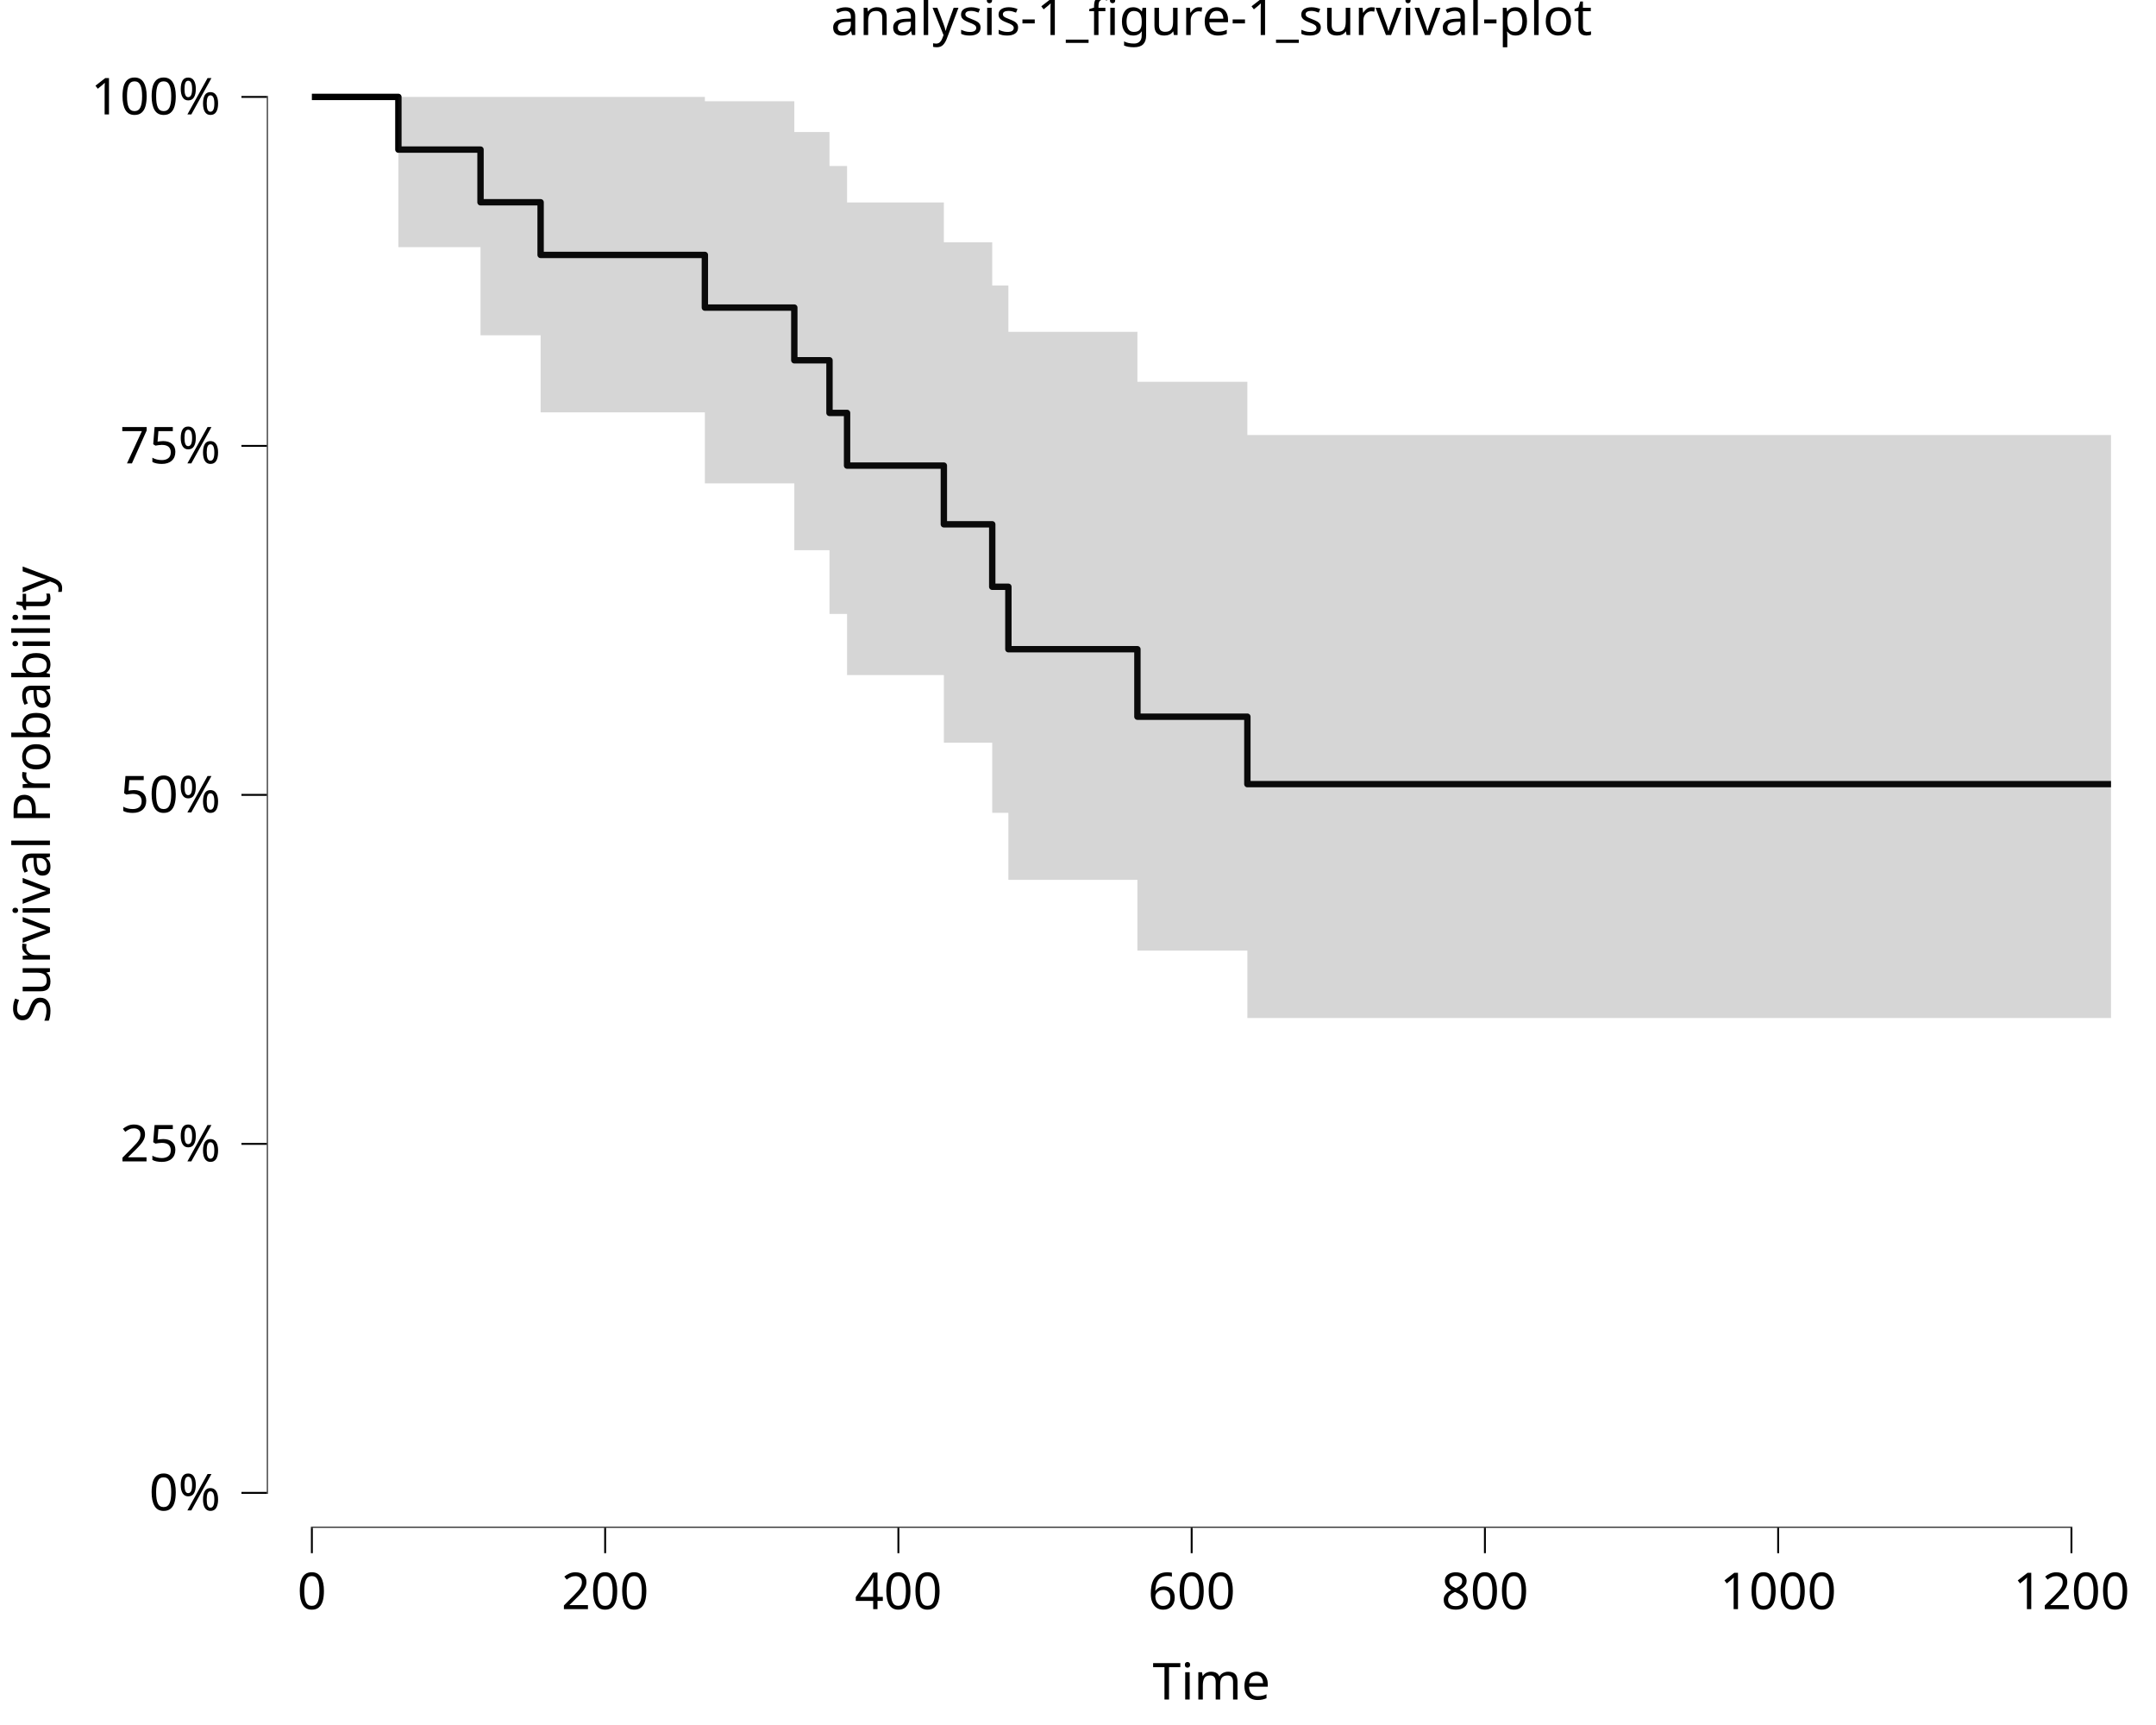
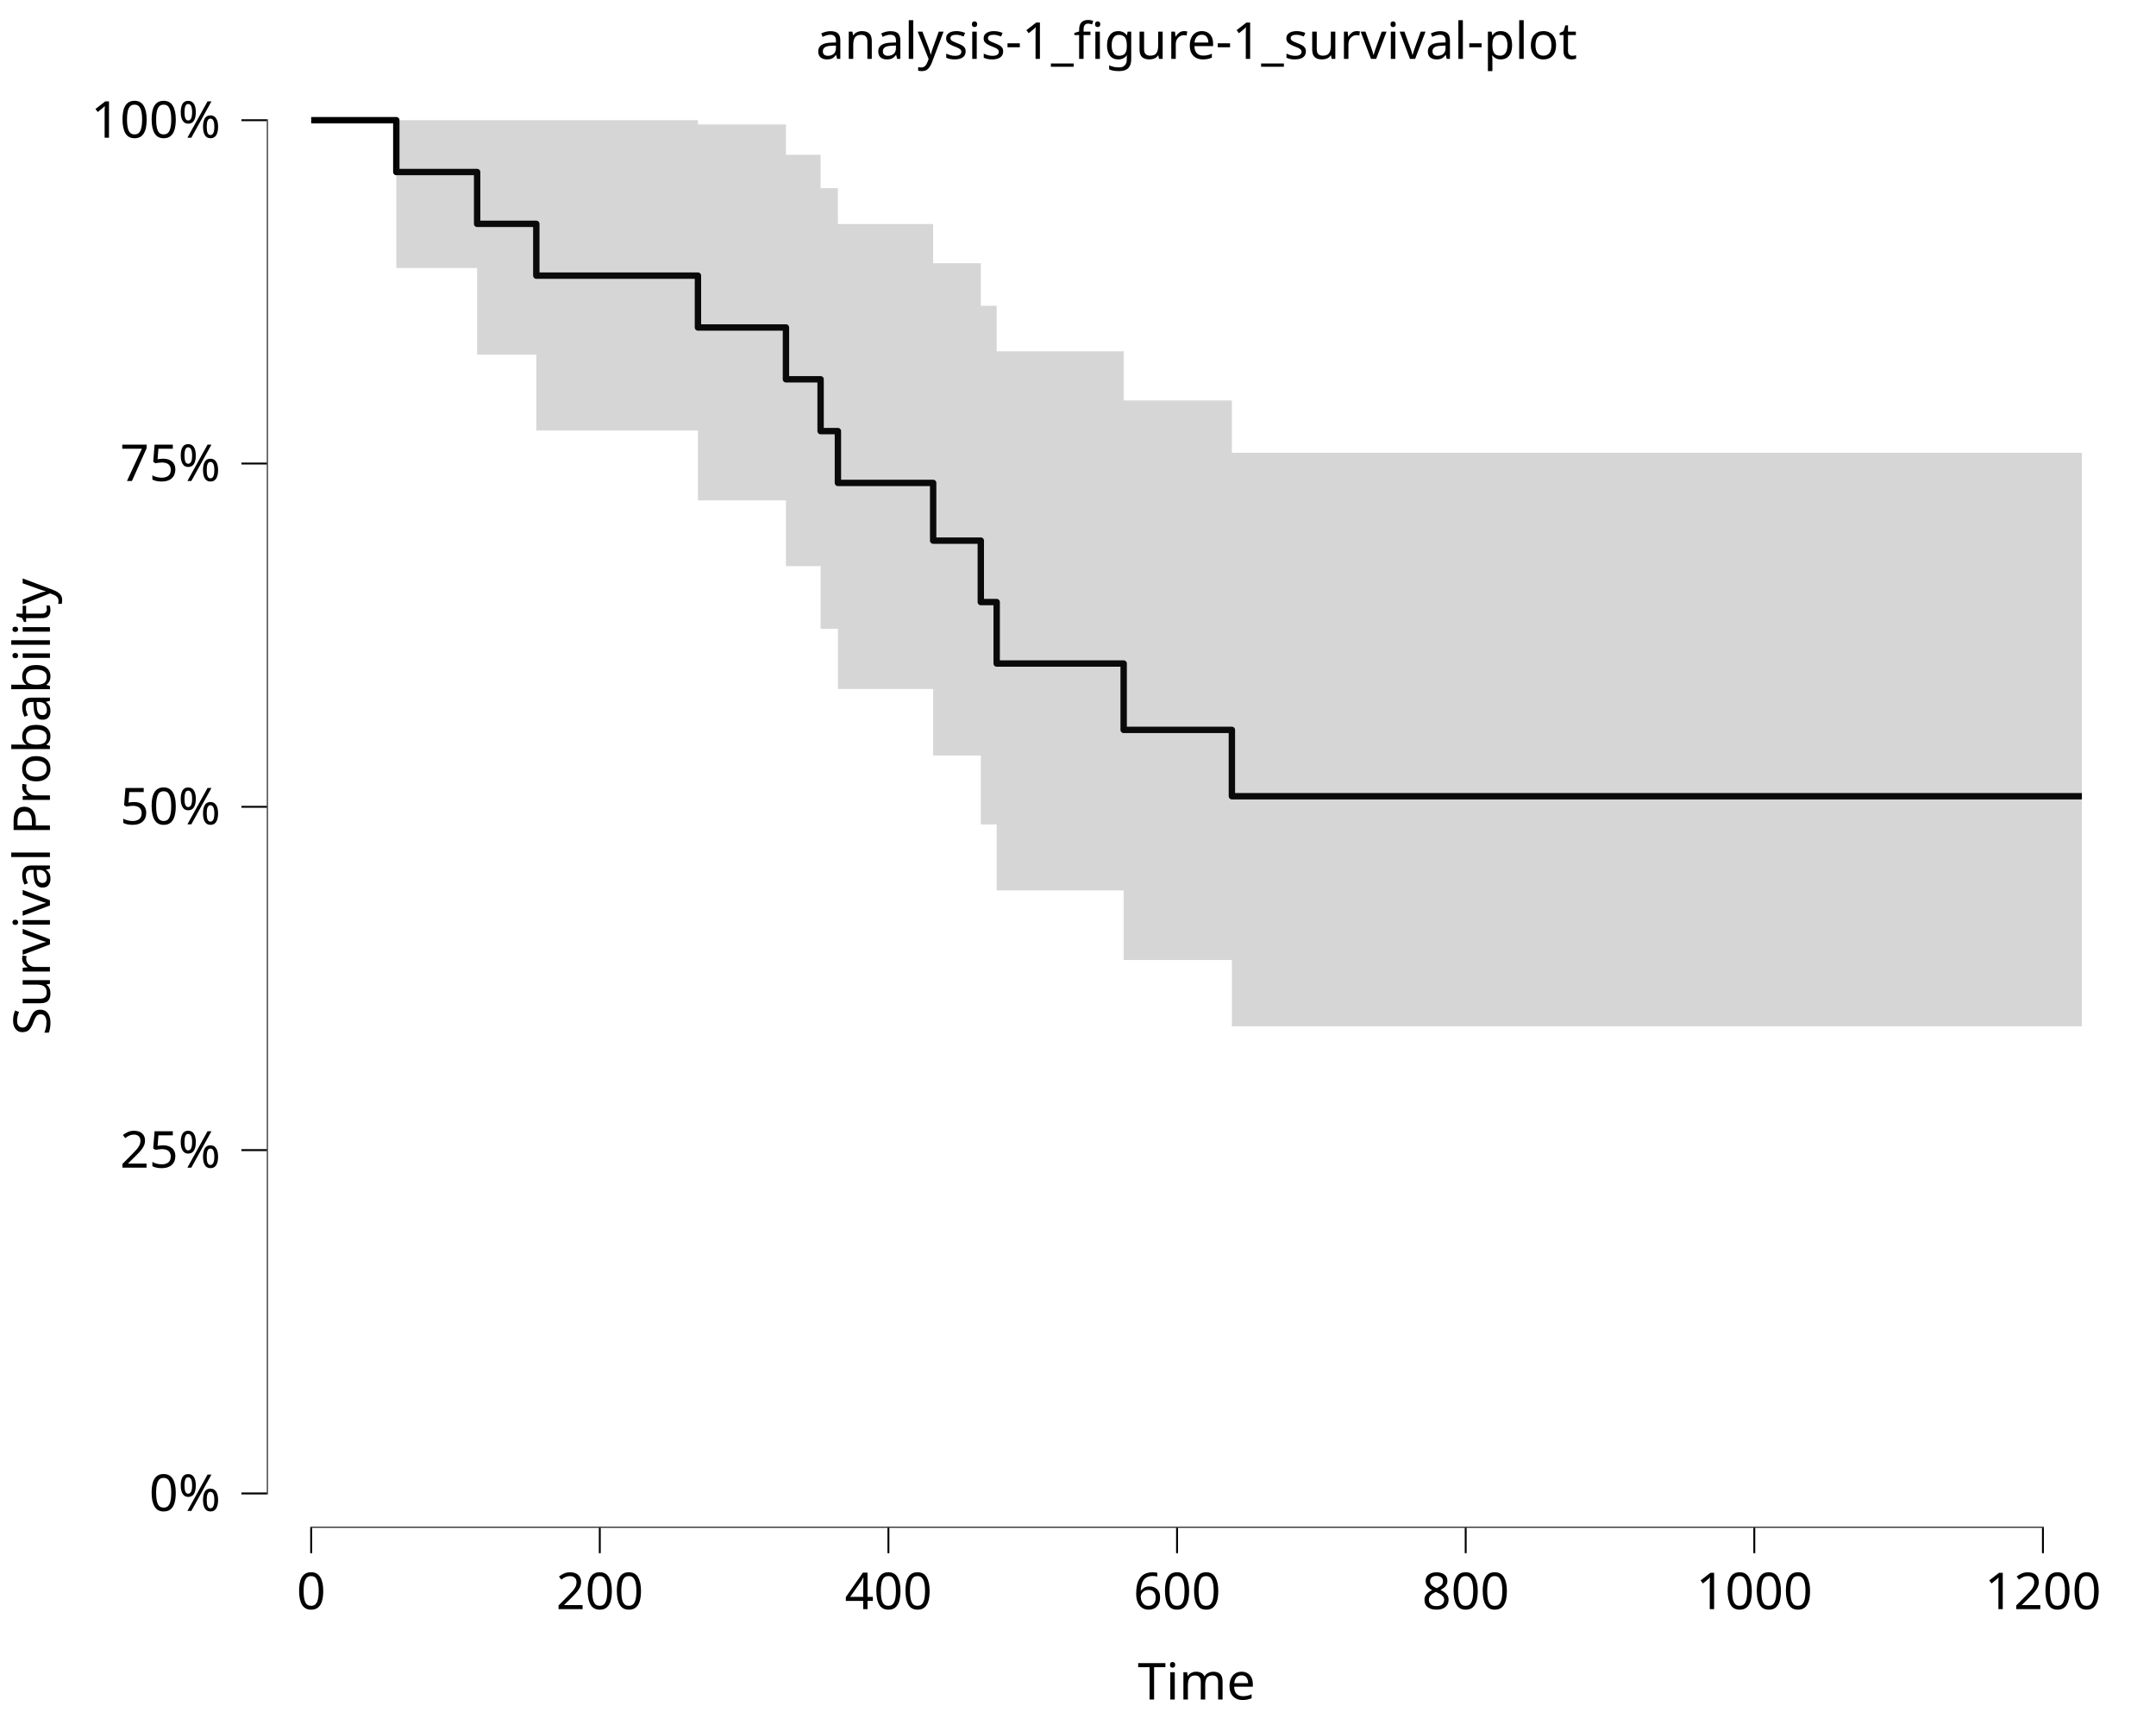
<svg xmlns="http://www.w3.org/2000/svg" class="svglite" data-engine-version="2.0" width="720.00pt" height="576.00pt" viewBox="0 0 720.00 576.00">
  <defs>
    <style type="text/css">
    .svglite line, .svglite polyline, .svglite polygon, .svglite path, .svglite rect, .svglite circle {
      fill: none;
      stroke: #000000;
      stroke-linecap: round;
      stroke-linejoin: round;
      stroke-miterlimit: 10.00;
    }
  </style>
  </defs>
  <rect width="100%" height="100%" style="stroke: none; fill: #FFFFFF;" />
  <defs>
    <clipPath id="cpMC4wMHw3MjAuMDB8MC4wMHw1NzYuMDA=">
      <rect x="0.00" y="0.00" width="720.00" height="576.00" />
    </clipPath>
  </defs>
  <g clip-path="url(#cpMC4wMHw3MjAuMDB8MC4wMHw1NzYuMDA=)">
    <rect x="0.00" y="0.00" width="720.00" height="576.00" style="stroke-width: 10.67; stroke: none;" />
  </g>
  <defs>
-     <clipPath id="cpODkuMTN8NzIwLjAwfDIwLjcxfDUxMC4xNA==">
-       <rect x="89.13" y="20.71" width="630.87" height="489.43" />
+     <clipPath id="cpODkuMTN8NzEwLjA0fDI4LjY4fDUxMC4xNA==">
+       <rect x="89.13" y="28.68" width="620.90" height="481.46" />
    </clipPath>
  </defs>
-   <g clip-path="url(#cpODkuMTN8NzIwLjAwfDIwLjcxfDUxMC4xNA==)">
-     <rect x="89.13" y="20.71" width="630.87" height="489.43" style="stroke-width: 10.67; stroke: none;" />
-     <polyline points="104.15,32.36 133.04,32.36 133.04,49.95 160.47,49.95 160.47,67.54 180.54,67.54 180.54,85.12 235.39,85.12 235.39,102.71 265.26,102.71 265.26,120.30 277.01,120.30 277.01,137.88 282.88,137.88 282.88,155.47 288.76,155.47 288.76,155.47 310.30,155.47 310.30,155.47 315.20,155.47 315.20,175.07 323.53,175.07 323.53,175.07 331.36,175.07 331.36,195.93 336.75,195.93 336.75,216.78 337.73,216.78 337.73,216.78 379.84,216.78 379.84,239.31 416.56,239.31 416.56,261.83 468.47,261.83 468.47,261.83 480.71,261.83 480.71,261.83 481.20,261.83 481.20,261.83 497.36,261.83 497.36,261.83 522.82,261.83 522.82,261.83 613.41,261.83 613.41,261.83 645.73,261.83 645.73,261.83 656.99,261.83 656.99,261.83 694.70,261.83 694.70,261.83 704.98,261.83 704.98,261.83 " style="stroke-width: 2.13; stroke-linecap: butt;" />
-     <polygon points="104.15,32.36 133.04,32.36 133.04,32.36 160.47,32.36 160.47,32.36 180.54,32.36 180.54,32.36 235.39,32.36 235.39,33.81 265.26,33.81 265.26,44.09 277.01,44.09 277.01,55.43 282.88,55.43 282.88,67.60 288.76,67.60 288.76,67.60 310.30,67.60 310.30,67.60 315.20,67.60 315.20,80.90 323.53,80.90 323.53,80.90 331.36,80.90 331.36,95.34 336.75,95.34 336.75,110.80 337.73,110.80 337.73,110.80 379.84,110.80 379.84,127.49 416.56,127.49 416.56,145.26 468.47,145.26 468.47,145.26 480.71,145.26 480.71,145.26 481.20,145.26 481.20,145.26 497.36,145.26 497.36,145.26 522.82,145.26 522.82,145.26 613.41,145.26 613.41,145.26 645.73,145.26 645.73,145.26 656.99,145.26 656.99,145.26 694.70,145.26 694.70,145.26 704.98,145.26 704.98,145.26 704.98,339.93 704.98,339.93 694.70,339.93 694.70,339.93 656.99,339.93 656.99,339.93 645.73,339.93 645.73,339.93 613.41,339.93 613.41,339.93 522.82,339.93 522.82,339.93 497.36,339.93 497.36,339.93 481.20,339.93 481.20,339.93 480.71,339.93 480.71,339.93 468.47,339.93 468.47,339.93 416.56,339.93 416.56,317.42 379.84,317.42 379.84,293.79 337.73,293.79 337.73,293.79 336.75,293.79 336.75,271.41 331.36,271.41 331.36,248.00 323.53,248.00 323.53,248.00 315.20,248.00 315.20,225.42 310.30,225.42 310.30,225.42 288.76,225.42 288.76,225.42 282.88,225.42 282.88,205.00 277.01,205.00 277.01,183.72 265.26,183.72 265.26,161.40 235.39,161.40 235.39,137.69 180.54,137.69 180.54,111.95 160.47,111.95 160.47,82.52 133.04,82.52 133.04,32.36 104.15,32.36 " style="stroke-width: 0.00; stroke: none; stroke-linecap: butt; fill: #333333; fill-opacity: 0.20;" />
-     <polyline points="104.15,32.36 133.04,32.36 133.04,32.36 160.47,32.36 160.47,32.36 180.54,32.36 180.54,32.36 235.39,32.36 235.39,33.81 265.26,33.81 265.26,44.09 277.01,44.09 277.01,55.43 282.88,55.43 282.88,67.60 288.76,67.60 288.76,67.60 310.30,67.60 310.30,67.60 315.20,67.60 315.20,80.90 323.53,80.90 323.53,80.90 331.36,80.90 331.36,95.34 336.75,95.34 336.75,110.80 337.73,110.80 337.73,110.80 379.84,110.80 379.84,127.49 416.56,127.49 416.56,145.26 468.47,145.26 468.47,145.26 480.71,145.26 480.71,145.26 481.20,145.26 481.20,145.26 497.36,145.26 497.36,145.26 522.82,145.26 522.82,145.26 613.41,145.26 613.41,145.26 645.73,145.26 645.73,145.26 656.99,145.26 656.99,145.26 694.70,145.26 694.70,145.26 704.98,145.26 704.98,145.26 " style="stroke-width: 1.07; stroke: none; stroke-linecap: butt;" />
-     <polyline points="704.98,339.93 704.98,339.93 694.70,339.93 694.70,339.93 656.99,339.93 656.99,339.93 645.73,339.93 645.73,339.93 613.41,339.93 613.41,339.93 522.82,339.93 522.82,339.93 497.36,339.93 497.36,339.93 481.20,339.93 481.20,339.93 480.71,339.93 480.71,339.93 468.47,339.93 468.47,339.93 416.56,339.93 416.56,317.42 379.84,317.42 379.84,293.79 337.73,293.79 337.73,293.79 336.75,293.79 336.75,271.41 331.36,271.41 331.36,248.00 323.53,248.00 323.53,248.00 315.20,248.00 315.20,225.42 310.30,225.42 310.30,225.42 288.76,225.42 288.76,225.42 282.88,225.42 282.88,205.00 277.01,205.00 277.01,183.72 265.26,183.72 265.26,161.40 235.39,161.40 235.39,137.69 180.54,137.69 180.54,111.95 160.47,111.95 160.47,82.52 133.04,82.52 133.04,32.36 104.15,32.36 " style="stroke-width: 1.07; stroke: none; stroke-linecap: butt;" />
-     <line x1="103.83" y1="510.14" x2="692.08" y2="510.14" style="stroke-width: 0.64; stroke-linecap: butt;" />
-     <line x1="89.13" y1="498.81" x2="89.13" y2="32.04" style="stroke-width: 0.64; stroke-linecap: butt;" />
-     <rect x="89.13" y="20.71" width="630.87" height="489.43" style="stroke-width: 0.00; stroke: none;" />
+   <g clip-path="url(#cpODkuMTN8NzEwLjA0fDI4LjY4fDUxMC4xNA==)">
+     <rect x="89.13" y="28.68" width="620.90" height="481.46" style="stroke-width: 10.67; stroke: none;" />
+     <polyline points="103.92,40.14 132.35,40.14 132.35,57.44 159.34,57.44 159.34,74.74 179.10,74.74 179.10,92.04 233.08,92.04 233.08,109.35 262.47,109.35 262.47,126.65 274.04,126.65 274.04,143.95 279.82,143.95 279.82,161.25 285.61,161.25 285.61,161.25 306.81,161.25 306.81,161.25 311.63,161.25 311.63,180.52 319.82,180.52 319.82,180.52 327.54,180.52 327.54,201.04 332.84,201.04 332.84,221.56 333.80,221.56 333.80,221.56 375.25,221.56 375.25,243.72 411.39,243.72 411.39,265.87 462.48,265.87 462.48,265.87 474.53,265.87 474.53,265.87 475.01,265.87 475.01,265.87 490.91,265.87 490.91,265.87 515.97,265.87 515.97,265.87 605.13,265.87 605.13,265.87 636.94,265.87 636.94,265.87 648.02,265.87 648.02,265.87 685.13,265.87 685.13,265.87 695.25,265.87 695.25,265.87 " style="stroke-width: 2.13; stroke-linecap: butt;" />
+     <polygon points="103.92,40.14 132.35,40.14 132.35,40.14 159.34,40.14 159.34,40.14 179.10,40.14 179.10,40.14 233.08,40.14 233.08,41.56 262.47,41.56 262.47,51.68 274.04,51.68 274.04,62.83 279.82,62.83 279.82,74.81 285.61,74.81 285.61,74.81 306.81,74.81 306.81,74.81 311.63,74.81 311.63,87.89 319.82,87.89 319.82,87.89 327.54,87.89 327.54,102.10 332.84,102.10 332.84,117.30 333.80,117.30 333.80,117.30 375.25,117.30 375.25,133.72 411.39,133.72 411.39,151.20 462.48,151.20 462.48,151.20 474.53,151.20 474.53,151.20 475.01,151.20 475.01,151.20 490.91,151.20 490.91,151.20 515.97,151.20 515.97,151.20 605.13,151.20 605.13,151.20 636.94,151.20 636.94,151.20 648.02,151.20 648.02,151.20 685.13,151.20 685.13,151.20 695.25,151.20 695.25,151.20 695.25,342.70 695.25,342.70 685.13,342.70 685.13,342.70 648.02,342.70 648.02,342.70 636.94,342.70 636.94,342.70 605.13,342.70 605.13,342.70 515.97,342.70 515.97,342.70 490.91,342.70 490.91,342.70 475.01,342.70 475.01,342.70 474.53,342.70 474.53,342.70 462.48,342.70 462.48,342.70 411.39,342.70 411.39,320.56 375.25,320.56 375.25,297.32 333.80,297.32 333.80,297.32 332.84,297.32 332.84,275.30 327.54,275.30 327.54,252.27 319.82,252.27 319.82,252.27 311.63,252.27 311.63,230.06 306.81,230.06 306.81,230.06 285.61,230.06 285.61,230.06 279.82,230.06 279.82,209.97 274.04,209.97 274.04,189.04 262.47,189.04 262.47,167.08 233.08,167.08 233.08,143.75 179.10,143.75 179.10,118.43 159.34,118.43 159.34,89.48 132.35,89.48 132.35,40.14 103.92,40.14 " style="stroke-width: 0.00; stroke: none; stroke-linecap: butt; fill: #333333; fill-opacity: 0.20;" />
+     <polyline points="103.92,40.14 132.35,40.14 132.35,40.14 159.34,40.14 159.34,40.14 179.10,40.14 179.10,40.14 233.08,40.14 233.08,41.56 262.47,41.56 262.47,51.68 274.04,51.68 274.04,62.83 279.82,62.83 279.82,74.81 285.61,74.81 285.61,74.81 306.81,74.81 306.81,74.81 311.63,74.81 311.63,87.89 319.82,87.89 319.82,87.89 327.54,87.89 327.54,102.10 332.84,102.10 332.84,117.30 333.80,117.30 333.80,117.30 375.25,117.30 375.25,133.72 411.39,133.72 411.39,151.20 462.48,151.20 462.48,151.20 474.53,151.20 474.53,151.20 475.01,151.20 475.01,151.20 490.91,151.20 490.91,151.20 515.97,151.20 515.97,151.20 605.13,151.20 605.13,151.20 636.94,151.20 636.94,151.20 648.02,151.20 648.02,151.20 685.13,151.20 685.13,151.20 695.25,151.20 695.25,151.20 " style="stroke-width: 1.07; stroke: none; stroke-linecap: butt;" />
+     <polyline points="695.25,342.70 695.25,342.70 685.13,342.70 685.13,342.70 648.02,342.70 648.02,342.70 636.94,342.70 636.94,342.70 605.13,342.70 605.13,342.70 515.97,342.70 515.97,342.70 490.91,342.70 490.91,342.70 475.01,342.70 475.01,342.70 474.53,342.70 474.53,342.70 462.48,342.70 462.48,342.70 411.39,342.70 411.39,320.56 375.25,320.56 375.25,297.32 333.80,297.32 333.80,297.32 332.84,297.32 332.84,275.30 327.54,275.30 327.54,252.27 319.82,252.27 319.82,252.27 311.63,252.27 311.63,230.06 306.81,230.06 306.81,230.06 285.61,230.06 285.61,230.06 279.82,230.06 279.82,209.97 274.04,209.97 274.04,189.04 262.47,189.04 262.47,167.08 233.08,167.08 233.08,143.75 179.10,143.75 179.10,118.43 159.34,118.43 159.34,89.48 132.35,89.48 132.35,40.14 103.92,40.14 " style="stroke-width: 1.07; stroke: none; stroke-linecap: butt;" />
+     <line x1="103.60" y1="510.14" x2="682.56" y2="510.14" style="stroke-width: 0.64; stroke-linecap: butt;" />
+     <line x1="89.13" y1="499.00" x2="89.13" y2="39.82" style="stroke-width: 0.64; stroke-linecap: butt;" />
+     <rect x="89.13" y="28.68" width="620.90" height="481.46" style="stroke-width: 0.00; stroke: none;" />
  </g>
  <g clip-path="url(#cpMC4wMHw3MjAuMDB8MC4wMHw1NzYuMDA=)">
-     <polyline points="89.13,510.14 89.13,20.71 " style="stroke-width: 0.00; stroke: none; stroke-linecap: butt;" />
-     <text x="73.66" y="504.34" text-anchor="end" style="font-size: 17.00px; font-family: sans;" textLength="24.57px" lengthAdjust="spacingAndGlyphs">0%</text>
-     <text x="73.66" y="387.80" text-anchor="end" style="font-size: 17.00px; font-family: sans;" textLength="34.03px" lengthAdjust="spacingAndGlyphs">25%</text>
-     <text x="73.66" y="271.27" text-anchor="end" style="font-size: 17.00px; font-family: sans;" textLength="34.03px" lengthAdjust="spacingAndGlyphs">50%</text>
-     <text x="73.66" y="154.74" text-anchor="end" style="font-size: 17.00px; font-family: sans;" textLength="34.03px" lengthAdjust="spacingAndGlyphs">75%</text>
-     <text x="73.66" y="38.21" text-anchor="end" style="font-size: 17.00px; font-family: sans;" textLength="43.48px" lengthAdjust="spacingAndGlyphs">100%</text>
-     <polyline points="80.63,498.49 89.13,498.49 " style="stroke-width: 0.64; stroke-linecap: butt;" />
-     <polyline points="80.63,381.96 89.13,381.96 " style="stroke-width: 0.64; stroke-linecap: butt;" />
-     <polyline points="80.63,265.42 89.13,265.42 " style="stroke-width: 0.64; stroke-linecap: butt;" />
-     <polyline points="80.63,148.89 89.13,148.89 " style="stroke-width: 0.64; stroke-linecap: butt;" />
-     <polyline points="80.63,32.36 89.13,32.36 " style="stroke-width: 0.64; stroke-linecap: butt;" />
-     <polyline points="89.13,510.14 720.00,510.14 " style="stroke-width: 0.00; stroke: none; stroke-linecap: butt;" />
-     <polyline points="104.15,518.64 104.15,510.14 " style="stroke-width: 0.64; stroke-linecap: butt;" />
-     <polyline points="202.09,518.64 202.09,510.14 " style="stroke-width: 0.64; stroke-linecap: butt;" />
-     <polyline points="300.02,518.64 300.02,510.14 " style="stroke-width: 0.64; stroke-linecap: butt;" />
-     <polyline points="397.96,518.64 397.96,510.14 " style="stroke-width: 0.64; stroke-linecap: butt;" />
-     <polyline points="495.89,518.64 495.89,510.14 " style="stroke-width: 0.64; stroke-linecap: butt;" />
-     <polyline points="593.82,518.64 593.82,510.14 " style="stroke-width: 0.64; stroke-linecap: butt;" />
-     <polyline points="691.76,518.64 691.76,510.14 " style="stroke-width: 0.64; stroke-linecap: butt;" />
-     <text x="104.15" y="537.32" text-anchor="middle" style="font-size: 17.00px; font-family: sans;" textLength="9.46px" lengthAdjust="spacingAndGlyphs">0</text>
-     <text x="202.09" y="537.32" text-anchor="middle" style="font-size: 17.00px; font-family: sans;" textLength="28.37px" lengthAdjust="spacingAndGlyphs">200</text>
-     <text x="300.02" y="537.32" text-anchor="middle" style="font-size: 17.00px; font-family: sans;" textLength="28.37px" lengthAdjust="spacingAndGlyphs">400</text>
-     <text x="397.96" y="537.32" text-anchor="middle" style="font-size: 17.00px; font-family: sans;" textLength="28.37px" lengthAdjust="spacingAndGlyphs">600</text>
-     <text x="495.89" y="537.32" text-anchor="middle" style="font-size: 17.00px; font-family: sans;" textLength="28.37px" lengthAdjust="spacingAndGlyphs">800</text>
-     <text x="593.82" y="537.32" text-anchor="middle" style="font-size: 17.00px; font-family: sans;" textLength="37.82px" lengthAdjust="spacingAndGlyphs">1000</text>
-     <text x="691.76" y="537.32" text-anchor="middle" style="font-size: 17.00px; font-family: sans;" textLength="37.82px" lengthAdjust="spacingAndGlyphs">1200</text>
-     <text x="404.57" y="567.49" text-anchor="middle" style="font-size: 17.00px; font-family: sans;" textLength="37.78px" lengthAdjust="spacingAndGlyphs">Time</text>
-     <text transform="translate(16.68,265.42) rotate(-90)" text-anchor="middle" style="font-size: 17.00px; font-family: sans;" textLength="144.57px" lengthAdjust="spacingAndGlyphs">Survival Probability</text>
-     <text x="404.57" y="11.70" text-anchor="middle" style="font-size: 17.00px; font-family: sans;" textLength="243.81px" lengthAdjust="spacingAndGlyphs">analysis-1_figure-1_survival-plot</text>
+     <polyline points="89.13,510.14 89.13,28.68 " style="stroke-width: 0.00; stroke: none; stroke-linecap: butt;" />
+     <text x="73.66" y="504.53" text-anchor="end" style="font-size: 17.00px; font-family: sans;" textLength="24.57px" lengthAdjust="spacingAndGlyphs">0%</text>
+     <text x="73.66" y="389.89" text-anchor="end" style="font-size: 17.00px; font-family: sans;" textLength="34.03px" lengthAdjust="spacingAndGlyphs">25%</text>
+     <text x="73.66" y="275.26" text-anchor="end" style="font-size: 17.00px; font-family: sans;" textLength="34.03px" lengthAdjust="spacingAndGlyphs">50%</text>
+     <text x="73.66" y="160.62" text-anchor="end" style="font-size: 17.00px; font-family: sans;" textLength="34.03px" lengthAdjust="spacingAndGlyphs">75%</text>
+     <text x="73.66" y="45.99" text-anchor="end" style="font-size: 17.00px; font-family: sans;" textLength="43.48px" lengthAdjust="spacingAndGlyphs">100%</text>
+     <polyline points="80.63,498.68 89.13,498.68 " style="stroke-width: 0.64; stroke-linecap: butt;" />
+     <polyline points="80.63,384.04 89.13,384.04 " style="stroke-width: 0.64; stroke-linecap: butt;" />
+     <polyline points="80.63,269.41 89.13,269.41 " style="stroke-width: 0.64; stroke-linecap: butt;" />
+     <polyline points="80.63,154.78 89.13,154.78 " style="stroke-width: 0.64; stroke-linecap: butt;" />
+     <polyline points="80.63,40.14 89.13,40.14 " style="stroke-width: 0.64; stroke-linecap: butt;" />
+     <polyline points="89.13,510.14 710.04,510.14 " style="stroke-width: 0.00; stroke: none; stroke-linecap: butt;" />
+     <polyline points="103.92,518.64 103.92,510.14 " style="stroke-width: 0.64; stroke-linecap: butt;" />
+     <polyline points="200.30,518.64 200.30,510.14 " style="stroke-width: 0.64; stroke-linecap: butt;" />
+     <polyline points="296.69,518.64 296.69,510.14 " style="stroke-width: 0.64; stroke-linecap: butt;" />
+     <polyline points="393.08,518.64 393.08,510.14 " style="stroke-width: 0.64; stroke-linecap: butt;" />
+     <polyline points="489.47,518.64 489.47,510.14 " style="stroke-width: 0.64; stroke-linecap: butt;" />
+     <polyline points="585.85,518.64 585.85,510.14 " style="stroke-width: 0.64; stroke-linecap: butt;" />
+     <polyline points="682.24,518.64 682.24,510.14 " style="stroke-width: 0.64; stroke-linecap: butt;" />
+     <text x="103.92" y="537.32" text-anchor="middle" style="font-size: 17.00px; font-family: sans;" textLength="9.46px" lengthAdjust="spacingAndGlyphs">0</text>
+     <text x="200.30" y="537.32" text-anchor="middle" style="font-size: 17.00px; font-family: sans;" textLength="28.37px" lengthAdjust="spacingAndGlyphs">200</text>
+     <text x="296.69" y="537.32" text-anchor="middle" style="font-size: 17.00px; font-family: sans;" textLength="28.37px" lengthAdjust="spacingAndGlyphs">400</text>
+     <text x="393.08" y="537.32" text-anchor="middle" style="font-size: 17.00px; font-family: sans;" textLength="28.37px" lengthAdjust="spacingAndGlyphs">600</text>
+     <text x="489.47" y="537.32" text-anchor="middle" style="font-size: 17.00px; font-family: sans;" textLength="28.37px" lengthAdjust="spacingAndGlyphs">800</text>
+     <text x="585.85" y="537.32" text-anchor="middle" style="font-size: 17.00px; font-family: sans;" textLength="37.82px" lengthAdjust="spacingAndGlyphs">1000</text>
+     <text x="682.24" y="537.32" text-anchor="middle" style="font-size: 17.00px; font-family: sans;" textLength="37.82px" lengthAdjust="spacingAndGlyphs">1200</text>
+     <text x="399.59" y="567.49" text-anchor="middle" style="font-size: 17.00px; font-family: sans;" textLength="37.78px" lengthAdjust="spacingAndGlyphs">Time</text>
+     <text transform="translate(16.68,269.41) rotate(-90)" text-anchor="middle" style="font-size: 17.00px; font-family: sans;" textLength="144.57px" lengthAdjust="spacingAndGlyphs">Survival Probability</text>
+     <text x="399.59" y="19.67" text-anchor="middle" style="font-size: 17.00px; font-family: sans;" textLength="243.81px" lengthAdjust="spacingAndGlyphs">analysis-1_figure-1_survival-plot</text>
  </g>
</svg>
